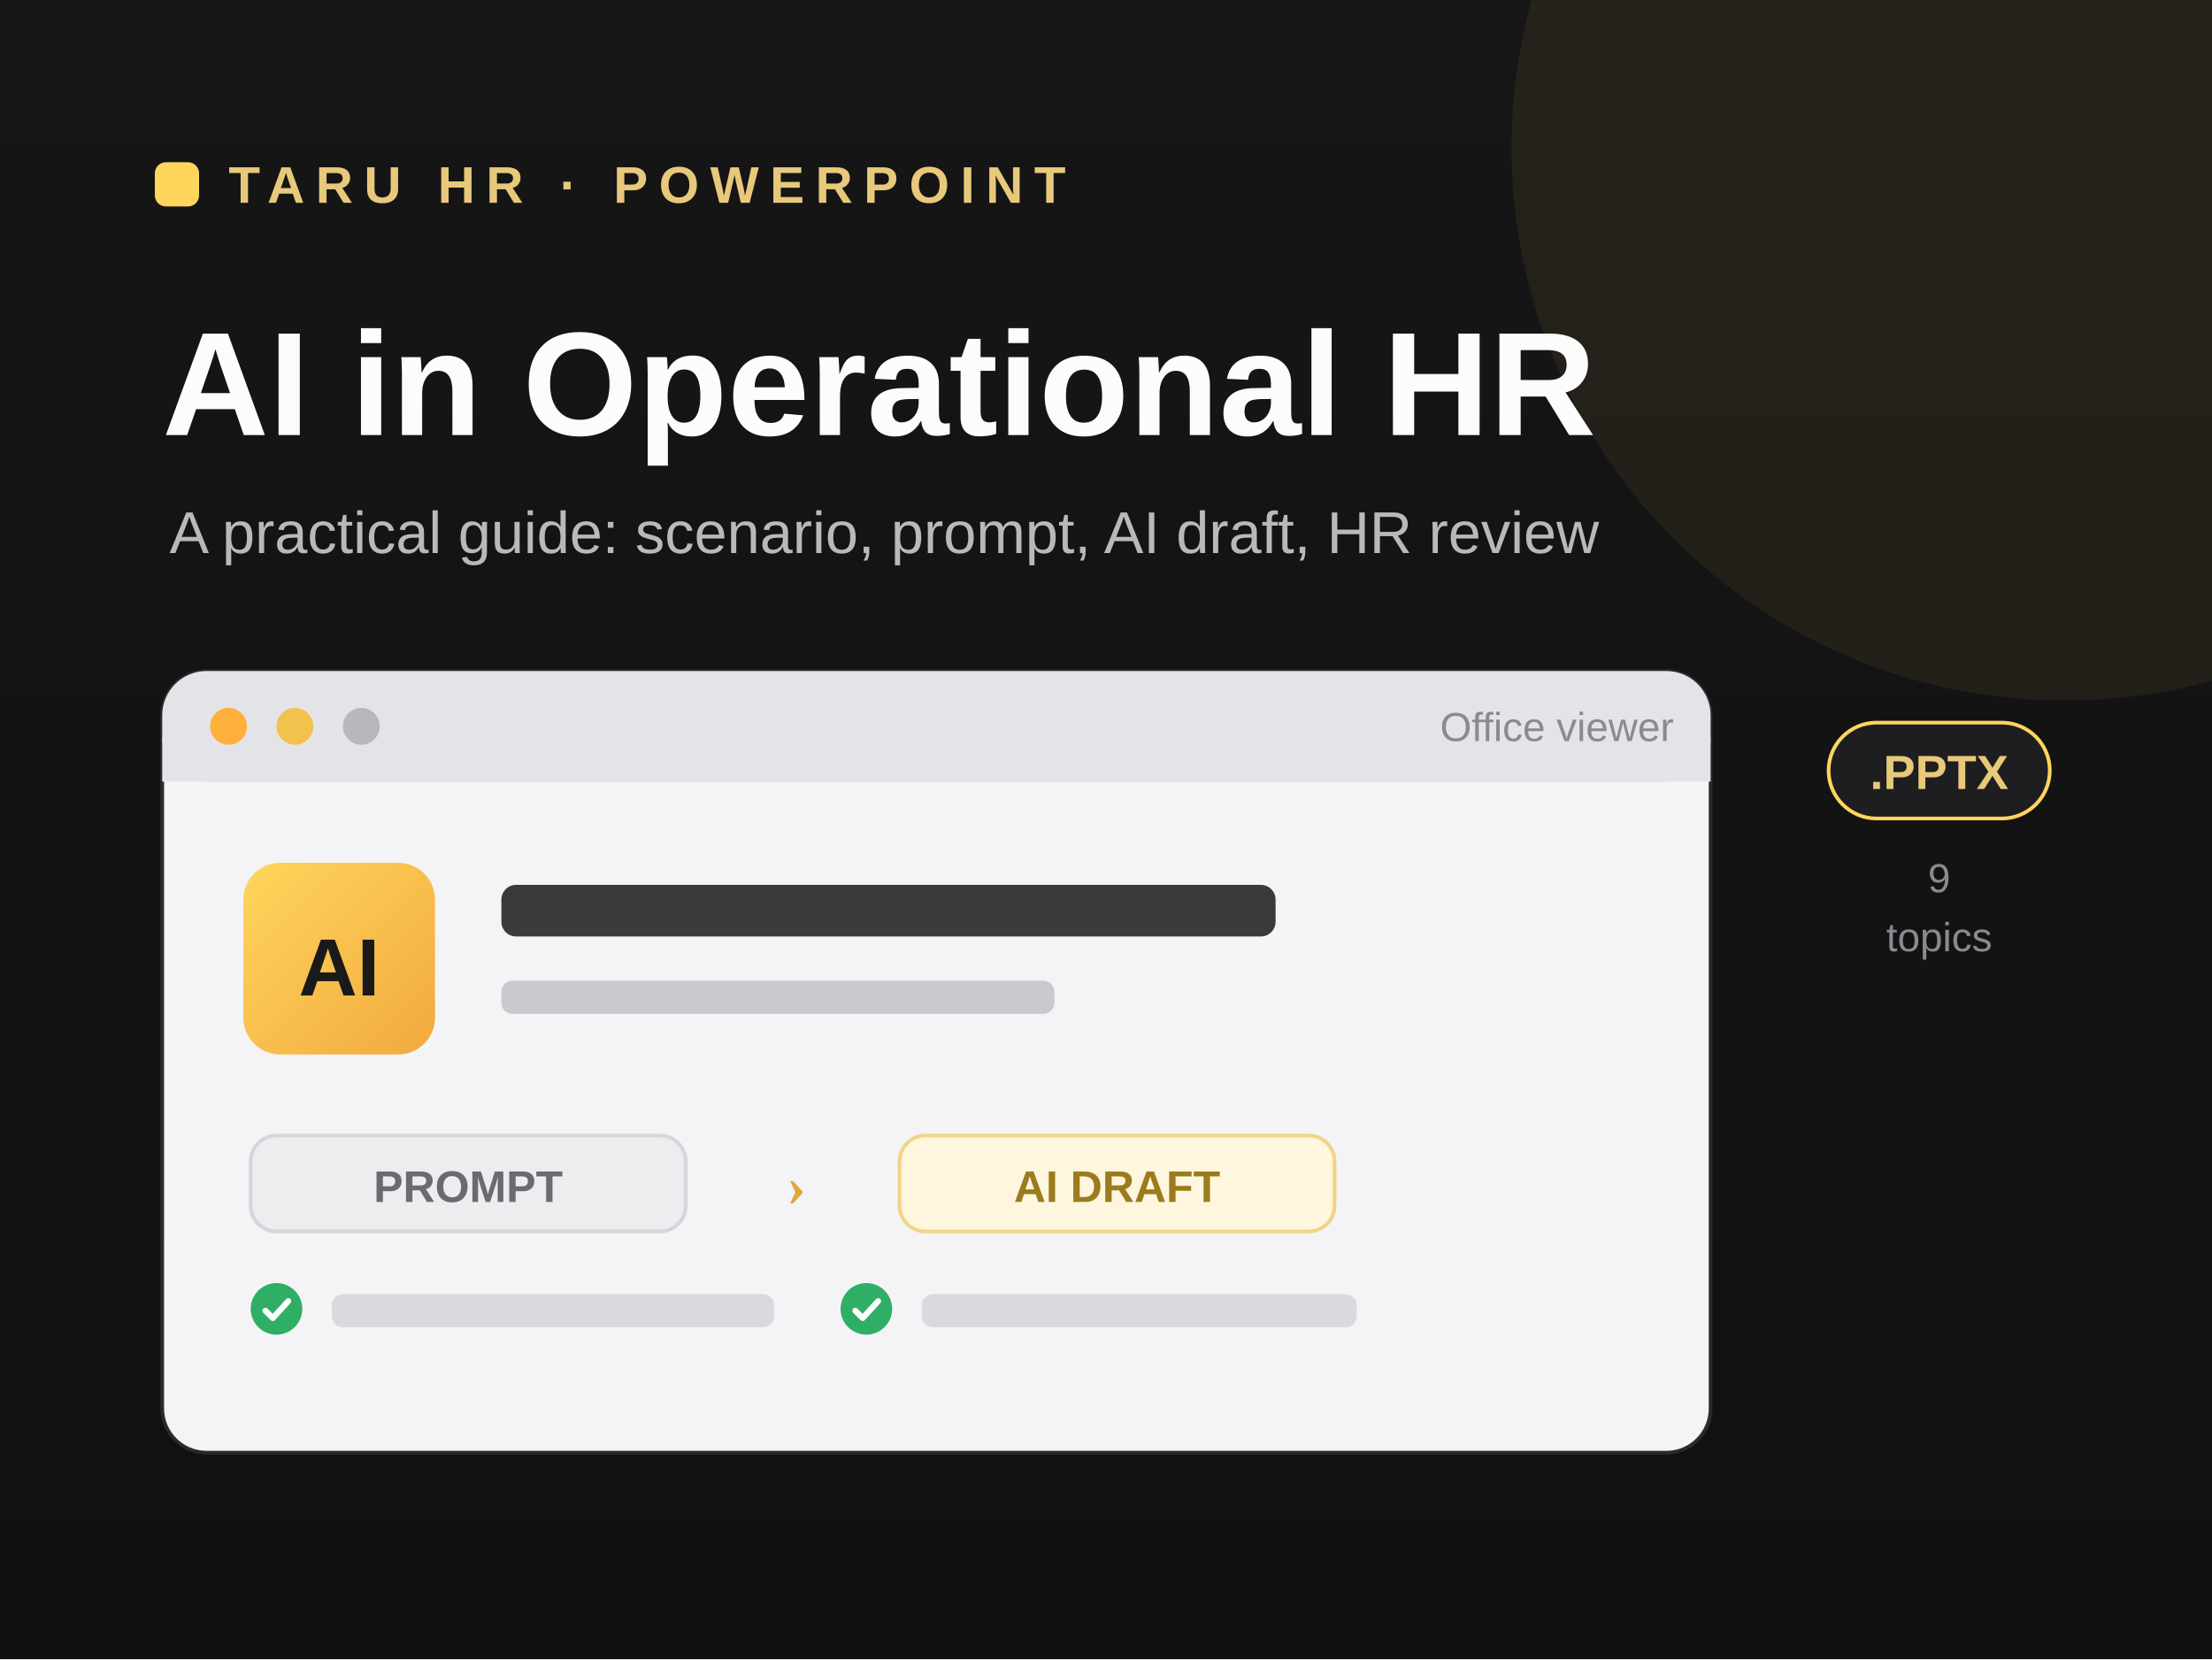
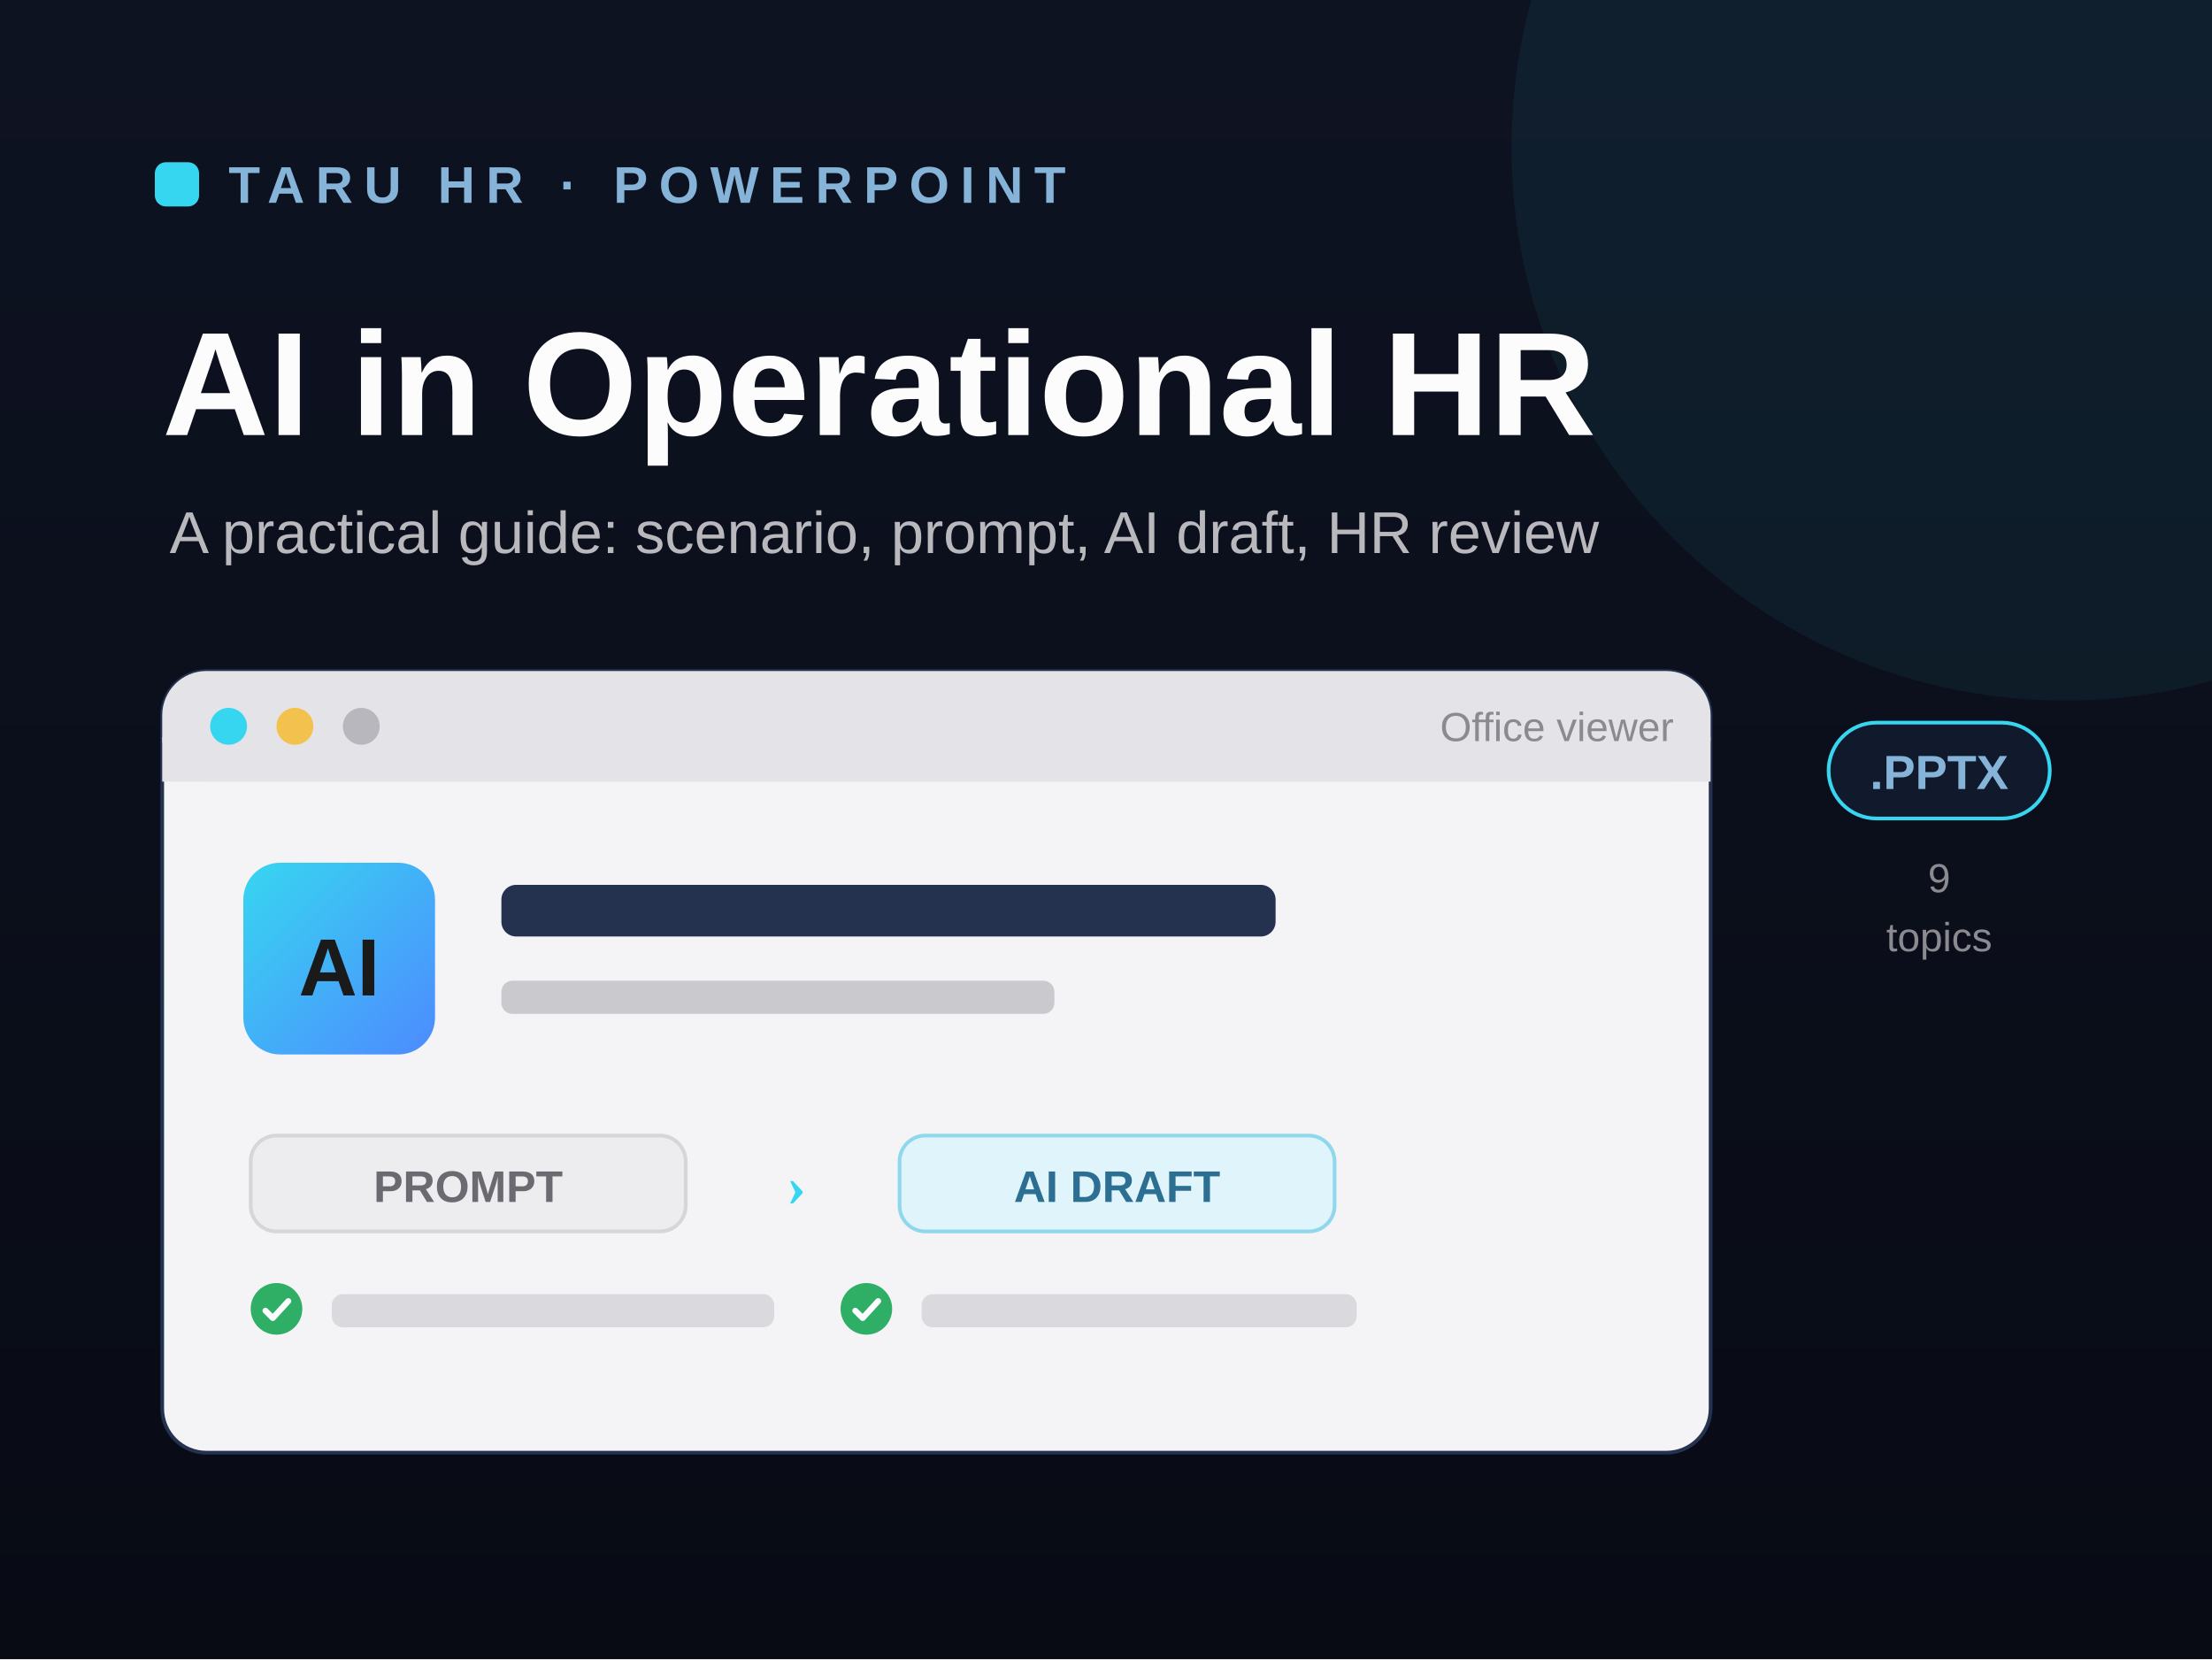
<svg xmlns="http://www.w3.org/2000/svg" viewBox="0 0 600 450" width="600" height="450" role="img" aria-label="AI in Operational HR - PowerPoint guide embedded on the site">
  <defs>
    <linearGradient id="aibg" x1="0" y1="0" x2="0" y2="1">
-       <stop offset="0" stop-color="#161616" />
-       <stop offset="1" stop-color="#101012" />
+       <stop offset="0" stop-color="#0E1322" />
+       <stop offset="1" stop-color="#080B14" />
    </linearGradient>
    <linearGradient id="aitile" x1="0" y1="0" x2="1" y2="1">
-       <stop offset="0" stop-color="#FFD65C" />
-       <stop offset="1" stop-color="#F2A93E" />
+       <stop offset="0" stop-color="#37D6F0" />
+       <stop offset="1" stop-color="#4D8BFF" />
    </linearGradient>
  </defs>
  <rect width="600" height="450" fill="url(#aibg)" />
-   <circle cx="560" cy="40" r="150" fill="#FFD65C" opacity="0.06" />
-   <rect x="42" y="44" width="12" height="12" rx="3" fill="#FFD65C" />
-   <text x="62" y="55" font-family="'Segoe UI','Poppins',Arial,sans-serif" font-size="14" font-weight="600" letter-spacing="3" fill="#E8C87A">TARU HR · POWERPOINT</text>
+   <circle cx="560" cy="40" r="150" fill="#37D6F0" opacity="0.06" />
+   <rect x="42" y="44" width="12" height="12" rx="3" fill="#37D6F0" />
+   <text x="62" y="55" font-family="'Segoe UI','Poppins',Arial,sans-serif" font-size="14" font-weight="600" letter-spacing="3" fill="#86B4D8">TARU HR · POWERPOINT</text>
  <text x="44" y="118" font-family="'Segoe UI','Poppins',Arial,sans-serif" font-size="40" font-weight="700" fill="#FCFCFC">AI in Operational HR</text>
  <text x="46" y="150" font-family="'Segoe UI','Poppins',Arial,sans-serif" font-size="16" font-weight="300" fill="#B9B9BD">A practical guide: scenario, prompt, AI draft, HR review</text>
  <g transform="translate(44,182)">
-     <rect x="0" y="0" width="420" height="212" rx="12" fill="#F4F4F6" stroke="#2a2a2c" />
+     <rect x="0" y="0" width="420" height="212" rx="12" fill="#F4F4F6" stroke="#243250" />
    <rect x="0" y="0" width="420" height="30" rx="12" fill="#E4E4E8" />
    <rect x="0" y="18" width="420" height="12" fill="#E4E4E8" />
-     <circle cx="18" cy="15" r="5" fill="#FFB03A" />
+     <circle cx="18" cy="15" r="5" fill="#37D6F0" />
    <circle cx="36" cy="15" r="5" fill="#F2C14E" />
    <circle cx="54" cy="15" r="5" fill="#B7B7BD" />
    <text x="410" y="19" text-anchor="end" font-family="'Segoe UI',Arial,sans-serif" font-size="11" fill="#8A8A90">Office viewer</text>
    <rect x="22" y="52" width="52" height="52" rx="10" fill="url(#aitile)" />
    <text x="48" y="88" text-anchor="middle" font-family="'Segoe UI',Arial,sans-serif" font-size="22" font-weight="700" fill="#1a1a1a">AI</text>
-     <rect x="92" y="58" width="210" height="14" rx="4" fill="#3a3a3d" />
+     <rect x="92" y="58" width="210" height="14" rx="4" fill="#243250" />
    <rect x="92" y="84" width="150" height="9" rx="3" fill="#C9C9CE" />
    <g transform="translate(24,126)">
      <rect x="0" y="0" width="118" height="26" rx="7" fill="#EDEDF0" stroke="#D5D5DA" />
      <text x="59" y="18" text-anchor="middle" font-family="'Segoe UI',Arial,sans-serif" font-size="12" font-weight="600" fill="#6a6a70">PROMPT</text>
-       <text x="148" y="19" text-anchor="middle" font-size="16" font-weight="700" fill="#E0A73A">›</text>
-       <rect x="176" y="0" width="118" height="26" rx="7" fill="#FFF6DE" stroke="#F2D488" />
-       <text x="235" y="18" text-anchor="middle" font-family="'Segoe UI',Arial,sans-serif" font-size="12" font-weight="600" fill="#9a7b1e">AI DRAFT</text>
+       <text x="148" y="19" text-anchor="middle" font-size="16" font-weight="700" fill="#37D6F0">›</text>
+       <rect x="176" y="0" width="118" height="26" rx="7" fill="#E0F4FB" stroke="#8FD8EC" />
+       <text x="235" y="18" text-anchor="middle" font-family="'Segoe UI',Arial,sans-serif" font-size="12" font-weight="600" fill="#2C6F92">AI DRAFT</text>
    </g>
    <g transform="translate(24,166)">
      <circle cx="7" cy="7" r="7" fill="#2fae66" />
      <path d="M4 7.5 l2 2 l4.2 -4.6" fill="none" stroke="#fff" stroke-width="1.6" stroke-linecap="round" stroke-linejoin="round" />
      <rect x="22" y="3" width="120" height="9" rx="3" fill="#DADADE" />
      <g transform="translate(160,0)">
        <circle cx="7" cy="7" r="7" fill="#2fae66" />
        <path d="M4 7.5 l2 2 l4.2 -4.6" fill="none" stroke="#fff" stroke-width="1.6" stroke-linecap="round" stroke-linejoin="round" />
        <rect x="22" y="3" width="118" height="9" rx="3" fill="#DADADE" />
      </g>
    </g>
  </g>
  <g transform="translate(496,196)">
-     <rect x="0" y="0" width="60" height="26" rx="13" fill="#1e1e21" stroke="#FFD65C" />
-     <text x="30" y="18" text-anchor="middle" font-family="'Segoe UI',Arial,sans-serif" font-size="13" font-weight="600" fill="#E8C87A">.PPTX</text>
+     <rect x="0" y="0" width="60" height="26" rx="13" fill="#111A2C" stroke="#37D6F0" />
+     <text x="30" y="18" text-anchor="middle" font-family="'Segoe UI',Arial,sans-serif" font-size="13" font-weight="600" fill="#86B4D8">.PPTX</text>
  </g>
  <g transform="translate(496,236)">
    <text x="30" y="6" text-anchor="middle" font-family="'Segoe UI',Arial,sans-serif" font-size="11" font-weight="500" fill="#8A8A90">9</text>
    <text x="30" y="22" text-anchor="middle" font-family="'Segoe UI',Arial,sans-serif" font-size="11" font-weight="500" fill="#8A8A90">topics</text>
  </g>
</svg>
